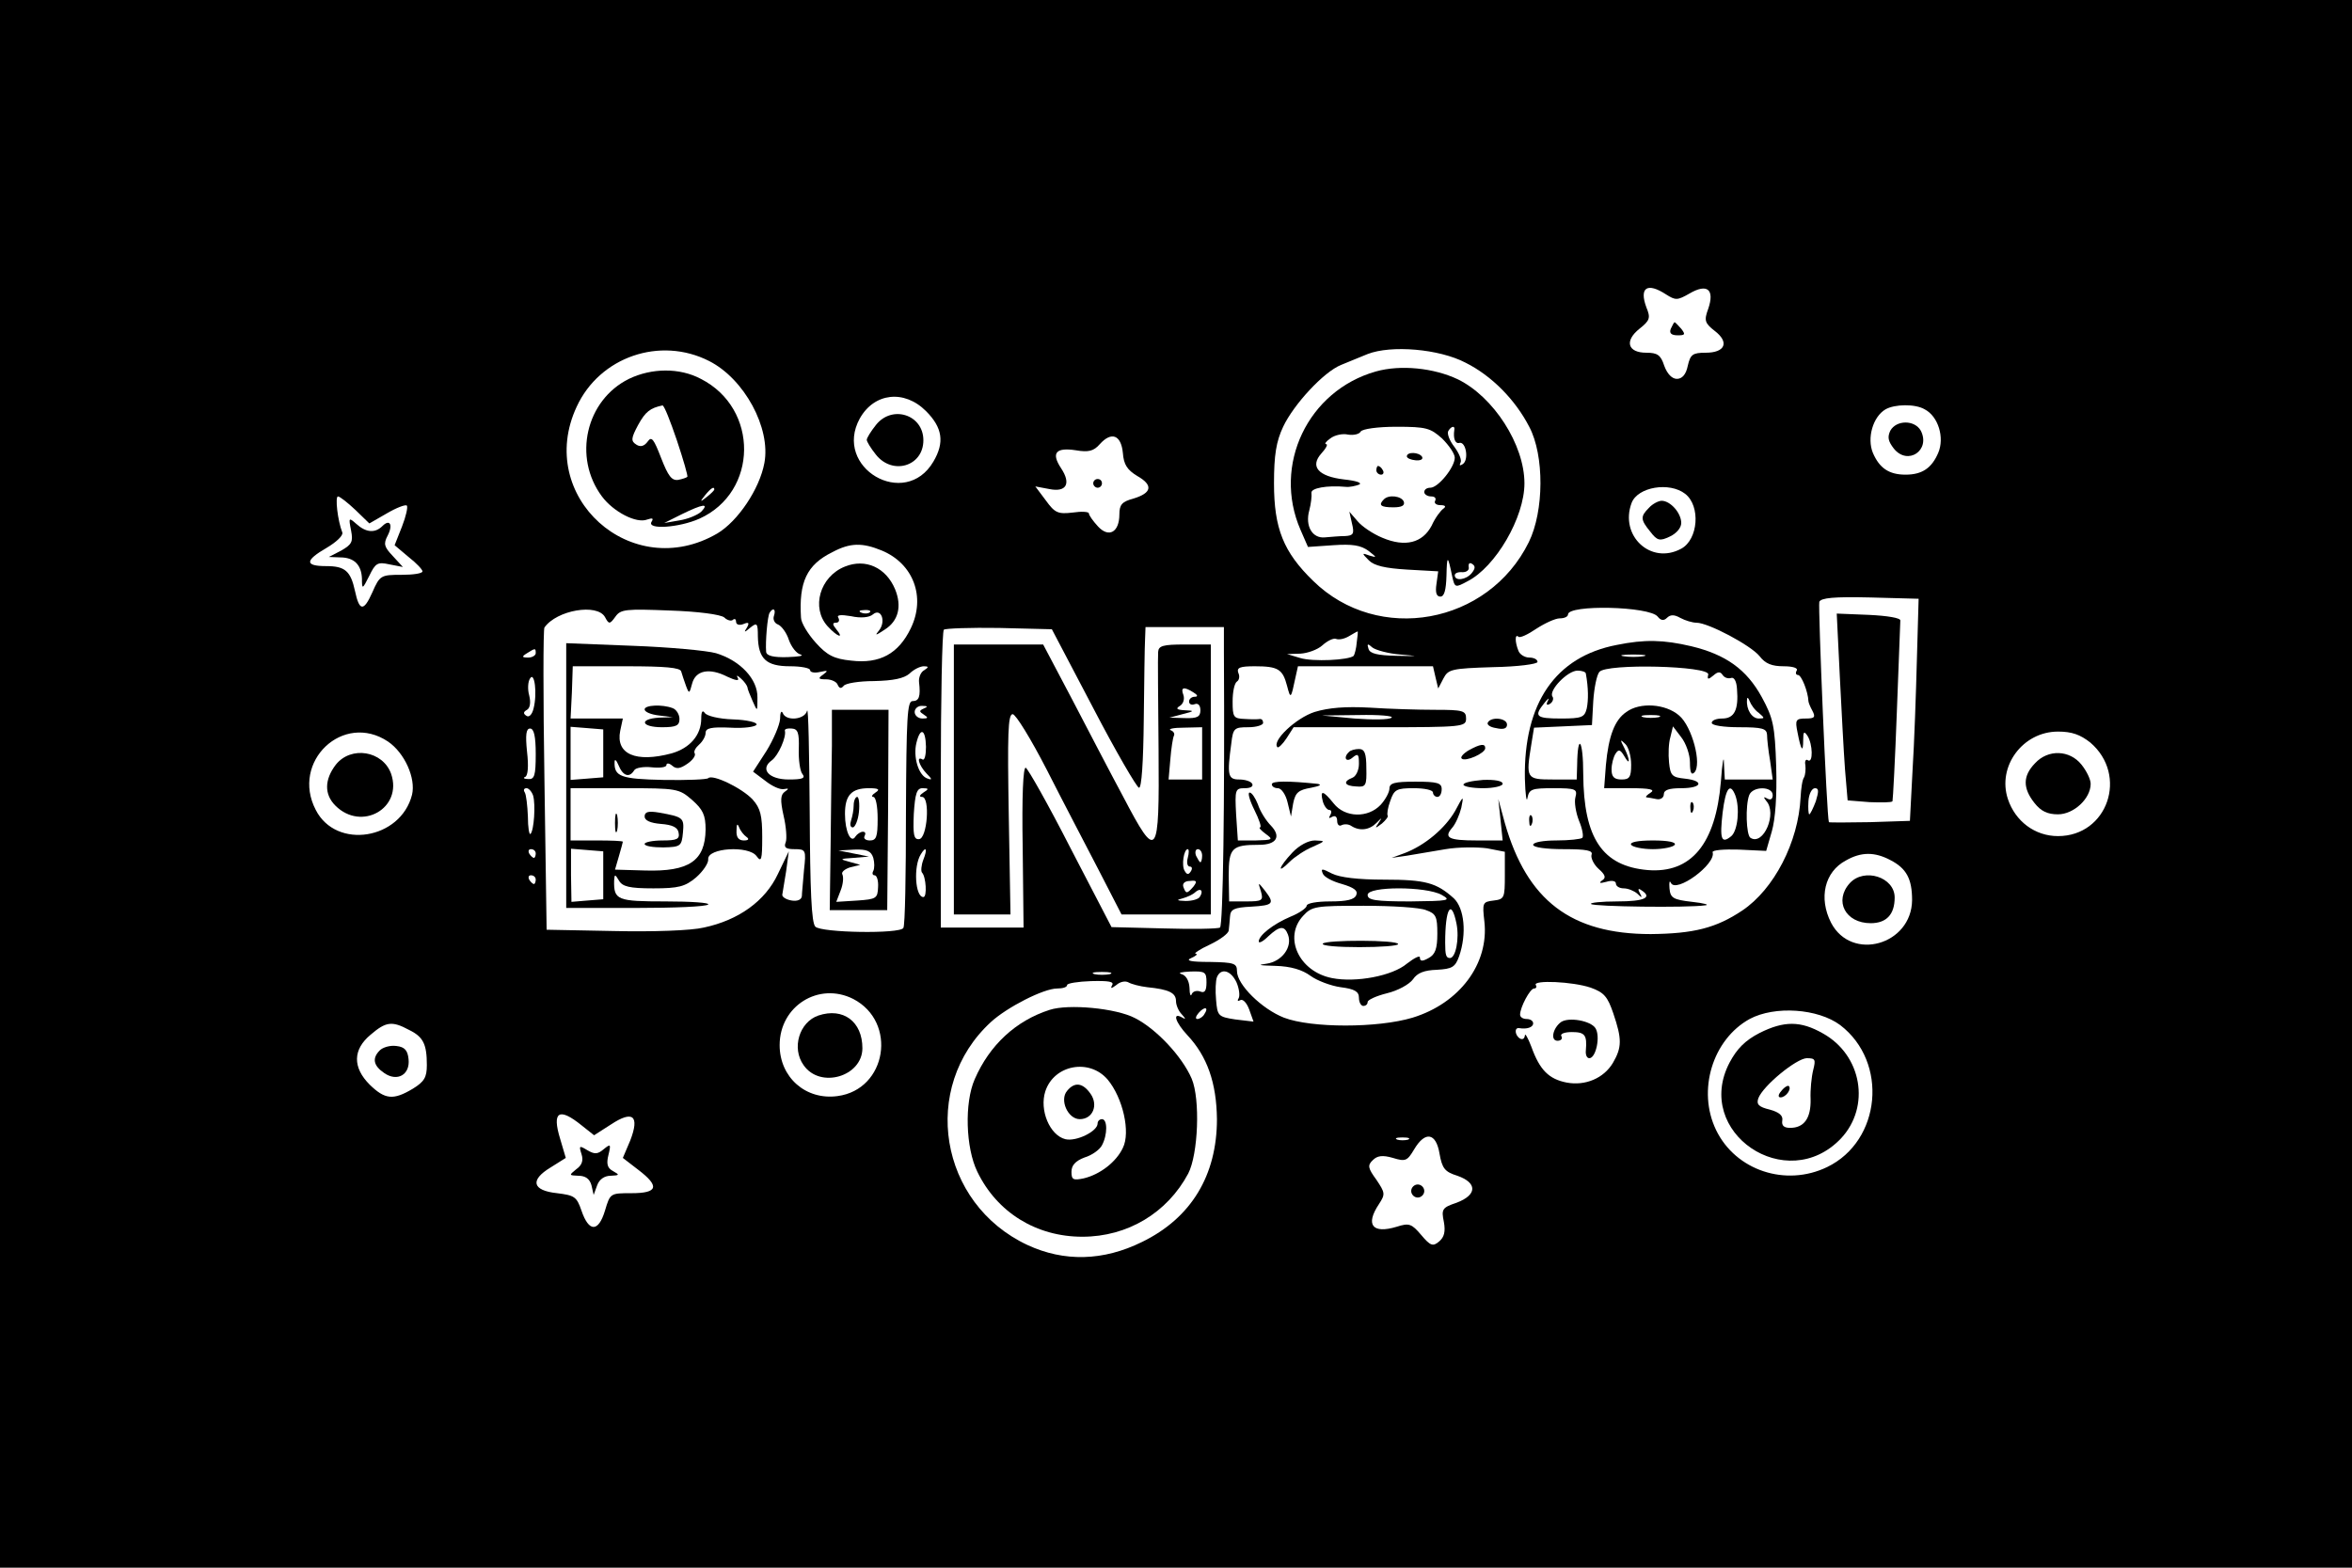
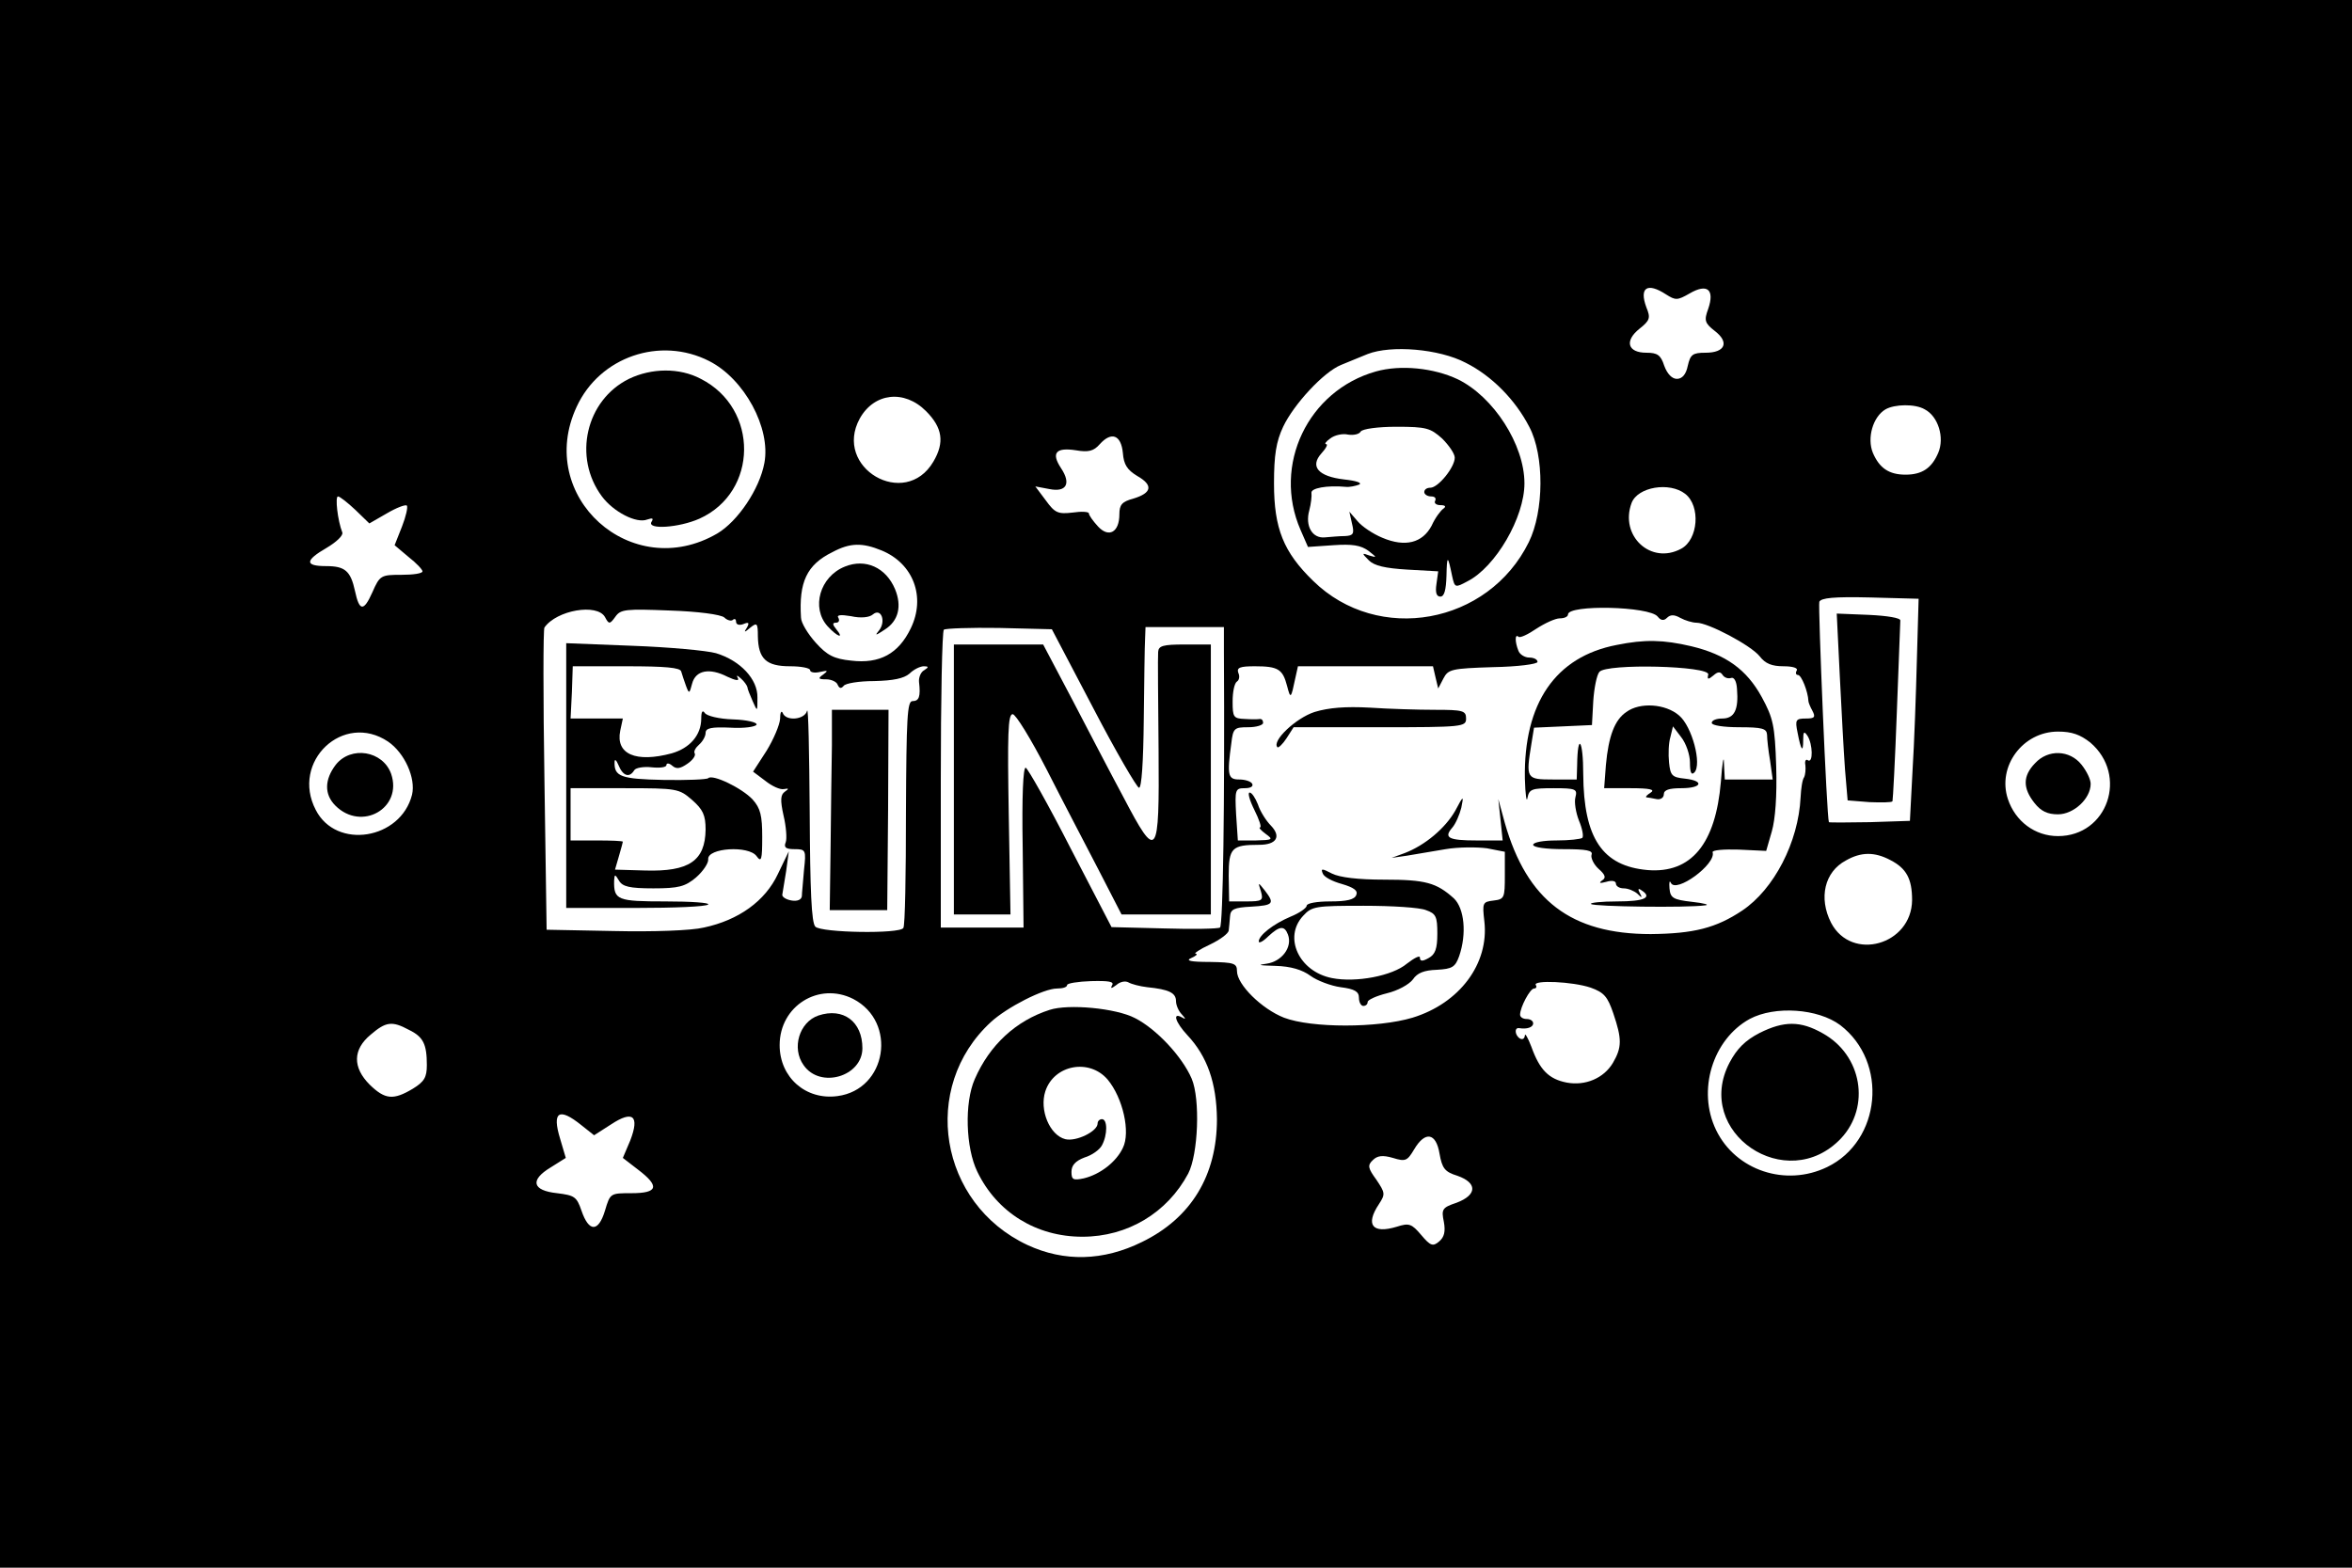
<svg xmlns="http://www.w3.org/2000/svg" version="1.0" width="540pt" height="360pt" viewBox="0 0 540 360" preserveAspectRatio="xMidYMid meet">
  <g transform="translate(0,360) scale(0.1,-0.1)" fill="#000000" stroke="none">
-     <path d="M0 1800 l0 -1800 2700 0 2700 0 0 1800 0 1800 -2700 0 -2700 0 0 -1800z m3825 1124 c22 -14 26 -14 54 2 41 24 58 9 43 -35 -10 -27 -8 -33 15 -51 34 -26 24 -50 -21 -50 -30 0 -35 -4 -41 -30 -4 -20 -13 -30 -25 -30 -11 0 -22 11 -29 30 -8 25 -16 30 -41 30 -43 0 -51 27 -16 55 24 19 26 25 16 49 -17 46 2 58 45 30z m-2197 -153 c81 -41 142 -154 127 -234 -11 -60 -61 -134 -108 -162 -197 -115 -419 85 -323 291 53 115 192 162 304 105z m1737 -4 c60 -30 114 -85 146 -147 35 -66 34 -194 -1 -265 -93 -189 -346 -235 -495 -89 -68 66 -90 120 -90 224 0 65 5 96 21 130 24 51 93 126 133 142 14 6 42 17 61 25 54 21 164 12 225 -20z m-1239 -111 c38 -38 43 -72 17 -116 -65 -111 -231 -14 -169 99 33 59 102 67 152 17z m2293 4 c31 -16 46 -65 31 -100 -15 -35 -37 -50 -75 -50 -38 0 -60 15 -75 50 -14 34 0 83 29 100 21 12 68 13 90 0z m-1841 -100 c2 -27 10 -39 33 -53 37 -21 34 -39 -9 -52 -26 -7 -32 -14 -32 -36 0 -41 -24 -55 -49 -28 -12 13 -21 26 -21 30 0 4 -17 5 -37 2 -34 -4 -41 -1 -62 28 l-24 32 32 -6 c39 -8 51 12 27 48 -23 35 -12 48 34 41 29 -5 41 -2 55 14 27 30 49 21 53 -20z m1291 -94 c36 -28 30 -105 -9 -126 -70 -38 -142 30 -114 105 14 37 87 49 123 21z m-3053 -37 l32 -31 40 23 c22 13 43 21 46 18 3 -3 -2 -25 -11 -48 l-17 -43 32 -27 c18 -14 32 -29 32 -33 0 -5 -22 -8 -48 -8 -47 0 -50 -1 -67 -40 -20 -45 -30 -44 -40 3 -10 46 -23 57 -66 57 -50 0 -49 13 1 42 22 13 38 28 36 35 -11 28 -17 83 -10 83 4 0 22 -14 40 -31z m1208 -93 c73 -30 102 -107 67 -179 -28 -58 -71 -82 -137 -74 -39 4 -55 12 -81 41 -18 20 -34 46 -34 58 -5 81 13 121 72 150 41 22 69 22 113 4z m2377 -251 c-2 -77 -6 -192 -10 -255 l-6 -115 -92 -3 c-51 -1 -94 -1 -94 0 -5 12 -25 496 -22 506 4 9 33 12 117 10 l111 -3 -4 -140z m-595 99 c7 -9 14 -10 21 -3 8 8 17 8 31 0 11 -6 28 -11 37 -11 27 0 125 -52 145 -77 13 -17 28 -23 55 -23 21 0 34 -4 30 -10 -3 -5 -2 -10 3 -10 8 0 23 -38 24 -60 0 -3 4 -13 9 -22 8 -15 5 -18 -15 -18 -23 0 -25 -3 -19 -32 8 -42 13 -48 13 -17 0 19 2 21 10 9 12 -19 13 -63 1 -56 -5 4 -8 -2 -6 -11 1 -10 0 -22 -3 -28 -4 -5 -7 -26 -8 -46 -5 -103 -61 -211 -134 -260 -60 -40 -111 -53 -210 -54 -183 0 -284 77 -335 255 l-15 55 5 -47 5 -48 -59 0 c-65 0 -77 6 -57 29 8 9 17 30 21 46 6 29 5 29 -14 -7 -23 -40 -69 -79 -116 -97 l-30 -11 35 5 c19 3 59 10 89 15 29 5 72 5 95 2 l41 -8 0 -54 c0 -52 -1 -55 -26 -58 -25 -3 -26 -5 -21 -48 11 -97 -57 -188 -165 -221 -80 -24 -232 -24 -295 0 -51 20 -108 76 -108 107 0 18 -7 20 -62 21 -45 0 -57 3 -43 9 11 5 16 9 10 10 -5 0 9 10 33 21 23 11 42 25 43 32 1 7 2 21 3 32 1 17 9 21 49 23 51 3 54 7 31 37 -16 20 -16 20 -9 -2 6 -21 3 -23 -34 -23 l-39 0 -1 59 c0 64 7 71 70 71 40 0 51 19 27 44 -11 11 -25 33 -30 49 -6 15 -14 27 -19 27 -5 0 0 -18 11 -40 11 -22 17 -40 13 -40 -4 0 2 -7 13 -15 18 -13 16 -14 -23 -15 l-41 0 -4 60 c-3 57 -2 60 20 60 13 0 20 4 17 10 -3 6 -17 10 -30 10 -26 0 -28 10 -18 83 4 35 7 37 39 37 19 0 34 5 34 10 0 6 -3 9 -7 9 -5 -1 -20 -1 -35 0 -26 1 -28 4 -28 40 0 22 4 42 10 46 5 3 7 12 3 20 -4 12 4 15 38 15 54 0 64 -7 74 -45 8 -31 9 -30 19 18 l6 27 155 0 155 0 6 -26 6 -25 12 23 c11 21 18 23 114 26 57 1 102 7 102 12 0 6 -9 10 -19 10 -10 0 -22 7 -25 16 -8 20 -8 39 0 32 3 -4 22 5 41 18 20 13 44 24 54 24 11 0 19 4 19 9 0 23 187 19 206 -5z m-2417 -1 c9 -17 11 -17 24 1 12 17 24 18 125 14 63 -2 117 -9 125 -16 7 -7 17 -9 20 -5 4 3 7 1 7 -5 0 -6 7 -9 17 -5 12 5 14 3 8 -8 -8 -12 -6 -12 8 0 15 12 17 10 17 -20 1 -52 19 -69 74 -69 25 0 46 -4 46 -9 0 -5 10 -7 23 -4 18 4 19 3 7 -6 -13 -9 -11 -11 7 -11 12 0 24 -6 26 -12 4 -9 8 -10 14 -3 4 6 36 11 70 11 44 1 68 6 81 17 10 10 25 17 33 17 11 0 12 -2 1 -9 -8 -4 -13 -17 -12 -27 4 -34 0 -44 -15 -44 -12 0 -14 -37 -15 -256 0 -141 -2 -260 -6 -265 -8 -14 -188 -11 -202 3 -9 9 -12 82 -13 263 -1 137 -3 242 -6 233 -5 -21 -49 -25 -56 -5 -3 6 -6 1 -6 -14 -1 -14 -15 -47 -31 -73 l-31 -48 28 -21 c15 -12 34 -21 43 -19 11 2 12 1 2 -6 -10 -7 -11 -19 -3 -55 6 -25 8 -53 5 -61 -5 -12 0 -16 20 -16 26 0 27 -2 22 -47 -2 -27 -5 -54 -5 -61 -1 -8 -10 -12 -23 -10 -13 2 -22 8 -22 13 1 6 5 30 9 55 l6 45 -25 -52 c-29 -62 -90 -106 -170 -123 -29 -7 -117 -10 -206 -8 l-155 3 -5 343 c-3 189 -3 347 0 351 28 40 121 56 139 24z m388 3 c-3 -8 1 -17 9 -20 8 -3 20 -19 25 -35 6 -17 18 -32 27 -34 9 -3 -4 -5 -30 -6 -32 -1 -48 3 -49 12 -2 23 3 82 8 90 8 13 15 8 10 -7z m733 -212 c52 -100 100 -182 105 -183 6 -1 10 58 11 157 1 86 2 169 3 185 l1 27 90 0 90 0 0 -57 c2 -347 -2 -628 -9 -633 -5 -3 -63 -4 -129 -2 l-120 3 -94 181 c-51 100 -98 183 -103 185 -6 2 -9 -66 -7 -182 l2 -185 -95 0 -95 0 0 338 c0 186 3 342 7 346 4 3 61 5 127 4 l121 -3 95 -181z m605 151 c-1 -14 -5 -28 -7 -31 -11 -10 -94 -14 -123 -5 l-30 9 31 1 c16 1 39 9 50 19 11 10 25 17 31 15 7 -3 20 0 30 6 10 6 19 11 20 11 1 0 0 -11 -2 -25z m100 -28 c45 -4 44 -4 -9 -3 -43 1 -61 5 -64 16 -4 12 -2 13 9 3 8 -6 37 -14 64 -16z m-1985 3 c0 -5 -8 -10 -17 -10 -15 0 -16 2 -3 10 19 12 20 12 20 0z m-5 -127 c-3 -13 -10 -21 -16 -17 -8 5 -8 9 1 14 7 4 9 17 5 33 -4 14 -3 32 2 39 10 17 17 -34 8 -69z m896 0 c-11 -5 -11 -7 0 -14 11 -7 10 -9 -3 -9 -10 0 -18 7 -18 15 0 8 8 15 18 14 12 0 13 -2 3 -6z m-891 -105 c0 -49 -3 -58 -17 -57 -10 0 -13 3 -7 5 6 3 8 24 4 58 -4 39 -2 53 7 53 9 0 13 -18 13 -59z m604 13 c-1 -26 3 -52 8 -58 8 -10 1 -13 -31 -13 -46 0 -67 24 -39 44 15 11 34 54 30 68 -1 4 6 6 16 5 14 -1 17 -10 16 -46z m-943 16 c38 -26 64 -84 55 -122 -26 -103 -174 -127 -221 -35 -58 111 63 226 166 157z m1235 -12 c0 -18 -3 -32 -8 -29 -15 9 -8 -14 9 -32 13 -13 14 -16 3 -12 -21 6 -34 50 -26 82 9 37 21 32 22 -9z m2673 10 c88 -75 40 -215 -74 -215 -53 0 -98 34 -115 85 -25 75 34 155 115 155 32 0 51 -7 74 -25z m-3575 -122 c6 -21 2 -80 -6 -88 -3 -3 -6 15 -6 40 -1 25 -4 50 -7 55 -4 6 -2 10 4 10 5 0 12 -8 15 -17z m896 7 c-9 -6 -10 -10 -3 -10 19 0 12 -96 -7 -97 -12 -1 -14 10 -12 58 3 47 7 59 20 59 15 0 15 -2 2 -10z m2049 -20 c-6 -16 -13 -30 -15 -30 -2 0 -3 14 -2 30 1 17 8 30 15 30 9 0 9 -7 2 -30z m-2939 -120 c0 -5 -2 -10 -4 -10 -3 0 -8 5 -11 10 -3 6 -1 10 4 10 6 0 11 -4 11 -10z m890 -14 c-5 -13 -6 -27 -3 -30 9 -9 12 -56 3 -56 -19 0 -23 71 -6 98 12 20 16 13 6 -12z m2220 -1 c37 -19 50 -43 50 -92 -1 -103 -139 -142 -186 -52 -29 57 -15 117 34 143 35 20 66 20 102 1z m-3110 -45 c0 -5 -2 -10 -4 -10 -3 0 -8 5 -11 10 -3 6 -1 10 4 10 6 0 11 -4 11 -10z m1318 -217 c-10 -2 -26 -2 -35 0 -10 3 -2 5 17 5 19 0 27 -2 18 -5z m222 -19 c0 -19 -4 -25 -14 -21 -8 3 -17 1 -20 -6 -2 -7 -5 0 -5 15 -1 16 -8 28 -18 31 -10 3 -1 5 20 6 34 1 37 -1 37 -25z m69 0 c6 -14 8 -30 5 -36 -4 -6 -2 -8 3 -5 6 4 15 -5 21 -21 l10 -28 -42 5 c-39 6 -41 8 -44 45 -2 21 -1 44 2 52 9 22 32 16 45 -12z m-286 -7 c-4 -8 -1 -7 10 1 9 8 21 10 28 6 7 -4 26 -9 43 -11 50 -5 66 -13 66 -32 0 -9 6 -23 13 -30 10 -11 10 -13 0 -7 -22 12 -14 -12 13 -41 46 -49 67 -110 68 -193 0 -129 -59 -227 -172 -282 -89 -44 -179 -46 -263 -7 -203 95 -247 362 -84 512 37 34 121 77 152 77 13 0 23 3 23 8 0 4 25 8 55 9 41 1 54 -1 48 -10z m1099 -5 c31 -11 39 -21 52 -59 20 -59 20 -78 -1 -114 -21 -35 -63 -53 -106 -45 -41 8 -62 29 -81 82 -8 21 -15 33 -15 26 -1 -7 -5 -10 -11 -7 -12 7 -14 26 -2 24 18 -3 32 2 32 11 0 6 -7 10 -15 10 -8 0 -15 4 -15 10 0 17 23 60 32 60 5 0 7 4 4 8 -7 12 85 8 126 -6z m-1693 -26 c102 -53 77 -208 -36 -223 -73 -10 -133 43 -133 117 0 90 90 146 169 106z m806 -35 c-3 -6 -11 -11 -16 -11 -5 0 -4 6 3 14 14 16 24 13 13 -3z m1460 -25 c111 -85 94 -266 -30 -326 -95 -46 -210 -8 -255 85 -44 91 -8 208 77 255 58 31 157 24 208 -14z m-3286 -11 c33 -16 41 -33 41 -81 0 -28 -6 -38 -32 -54 -45 -27 -64 -25 -99 9 -40 40 -39 81 2 115 35 30 49 32 88 11z m396 -219 l29 -23 39 25 c50 33 66 20 44 -37 l-17 -40 35 -27 c50 -38 46 -54 -15 -54 -49 0 -49 0 -61 -40 -15 -50 -37 -50 -54 0 -11 32 -16 35 -56 40 -57 6 -63 30 -15 59 l35 22 -13 44 c-19 62 -3 73 49 31z m1898 -33 c-7 -2 -19 -2 -25 0 -7 3 -2 5 12 5 14 0 19 -2 13 -5z m72 -32 c6 -34 12 -42 41 -51 46 -16 46 -44 -2 -62 -33 -11 -35 -15 -29 -44 4 -22 1 -35 -11 -45 -14 -12 -20 -10 -41 15 -22 26 -28 28 -56 19 -56 -17 -73 4 -41 52 15 23 14 26 -6 56 -19 26 -21 33 -8 45 10 10 22 12 46 5 29 -9 33 -7 49 20 25 42 50 38 58 -10z" />
-     <path d="M3836 2845 c-4 -10 1 -15 16 -15 17 0 18 2 8 15 -7 8 -14 15 -15 15 -2 0 -5 -7 -9 -15z" />
-     <path d="M1444 2730 c-99 -49 -129 -180 -62 -270 26 -35 79 -63 104 -53 12 4 15 3 10 -5 -12 -19 63 -14 110 7 135 61 137 253 3 321 -49 26 -113 25 -165 0z m110 -141 c15 -45 26 -83 24 -84 -2 -2 -11 -5 -21 -7 -15 -2 -23 9 -39 50 -17 44 -22 51 -31 38 -8 -11 -17 -13 -26 -7 -13 8 -12 15 4 45 17 31 28 39 56 45 4 0 18 -36 33 -80z m86 -113 c0 -2 -8 -10 -17 -17 -16 -13 -17 -12 -4 4 13 16 21 21 21 13z m-30 -51 c-9 -8 -31 -17 -50 -20 l-35 -6 40 20 c49 24 64 26 45 6z" />
-     <path d="M3159 2747 c-156 -44 -238 -215 -173 -364 l17 -39 58 4 c44 3 63 0 81 -13 19 -15 20 -16 3 -11 -19 7 -19 6 -2 -11 12 -12 37 -18 88 -21 l71 -4 -4 -29 c-3 -20 0 -29 9 -29 9 0 13 15 14 48 1 48 3 48 13 -1 6 -27 7 -27 35 -12 65 33 131 147 131 225 0 89 -71 199 -153 239 -55 26 -131 34 -188 18z m152 -154 c16 -16 29 -35 29 -44 0 -22 -38 -69 -56 -69 -8 0 -14 -4 -14 -10 0 -5 7 -10 16 -10 8 0 12 -4 9 -10 -3 -5 2 -10 12 -10 11 0 14 -3 7 -8 -6 -4 -19 -21 -27 -39 -21 -40 -61 -50 -113 -28 -22 9 -47 26 -57 38 l-19 22 6 -27 c6 -24 3 -28 -16 -29 -13 0 -33 -2 -46 -3 -29 -3 -46 26 -36 62 4 15 6 33 5 40 -2 11 35 18 79 14 8 -1 22 2 30 5 9 4 -6 9 -34 12 -60 7 -79 30 -52 60 11 12 15 21 11 21 -5 0 -1 6 9 13 10 8 29 12 41 9 13 -2 26 1 29 7 4 6 39 11 82 11 69 0 78 -3 105 -27z m28 20 c-3 -20 2 -33 12 -30 15 3 22 -40 7 -49 -6 -4 -8 -3 -5 3 4 6 -3 22 -14 37 -11 14 -17 30 -14 36 7 12 16 13 14 3z m40 -329 c-13 -16 -39 -19 -39 -5 0 5 8 8 18 7 9 0 16 5 14 12 -1 8 2 11 8 7 8 -5 7 -11 -1 -21z" />
-     <path d="M3230 2552 c0 -4 9 -8 20 -9 11 -1 18 2 15 8 -7 11 -35 12 -35 1z" />
-     <path d="M3160 2520 c0 -5 5 -10 11 -10 5 0 7 5 4 10 -3 6 -8 10 -11 10 -2 0 -4 -4 -4 -10z" />
-     <path d="M3177 2453 c-13 -13 -7 -18 22 -18 19 0 27 4 24 13 -5 13 -35 17 -46 5z" />
-     <path d="M2011 2624 c-12 -15 -21 -30 -21 -34 0 -4 9 -19 21 -34 38 -48 109 -27 109 33 0 59 -72 82 -109 35z" />
-     <path d="M4340 2611 c-7 -15 -5 -24 8 -41 32 -40 85 -4 62 41 -14 25 -56 25 -70 0z" />
-     <path d="M2510 2490 c0 -5 5 -10 10 -10 6 0 10 5 10 10 0 6 -4 10 -10 10 -5 0 -10 -4 -10 -10z" />
-     <path d="M3786 2434 c-20 -20 -20 -27 3 -55 16 -21 22 -22 45 -11 15 7 26 20 26 31 0 23 -25 51 -45 51 -7 0 -21 -7 -29 -16z" />
-     <path d="M806 2382 c5 -26 2 -32 -22 -46 l-29 -15 26 -1 c32 0 49 -17 50 -49 0 -25 1 -25 17 7 14 29 19 32 46 26 l31 -6 -23 25 c-20 21 -22 28 -12 47 13 25 5 39 -12 22 -17 -17 -38 -15 -60 5 -17 15 -18 15 -12 -15z" />
-     <path d="M1940 2299 c-58 -23 -78 -95 -40 -137 23 -25 39 -30 20 -7 -9 11 -9 15 -1 15 7 0 9 5 6 11 -5 7 5 8 29 4 22 -5 42 -3 50 4 19 16 31 -16 14 -37 -10 -12 -8 -12 13 2 32 20 40 54 24 93 -21 50 -68 71 -115 52z m57 -105 c-3 -3 -12 -4 -19 -1 -8 3 -5 6 6 6 11 1 17 -2 13 -5z" />
+     <path d="M0 1800 l0 -1800 2700 0 2700 0 0 1800 0 1800 -2700 0 -2700 0 0 -1800z m3825 1124 c22 -14 26 -14 54 2 41 24 58 9 43 -35 -10 -27 -8 -33 15 -51 34 -26 24 -50 -21 -50 -30 0 -35 -4 -41 -30 -4 -20 -13 -30 -25 -30 -11 0 -22 11 -29 30 -8 25 -16 30 -41 30 -43 0 -51 27 -16 55 24 19 26 25 16 49 -17 46 2 58 45 30z m-2197 -153 c81 -41 142 -154 127 -234 -11 -60 -61 -134 -108 -162 -197 -115 -419 85 -323 291 53 115 192 162 304 105z m1737 -4 c60 -30 114 -85 146 -147 35 -66 34 -194 -1 -265 -93 -189 -346 -235 -495 -89 -68 66 -90 120 -90 224 0 65 5 96 21 130 24 51 93 126 133 142 14 6 42 17 61 25 54 21 164 12 225 -20z m-1239 -111 c38 -38 43 -72 17 -116 -65 -111 -231 -14 -169 99 33 59 102 67 152 17z m2293 4 c31 -16 46 -65 31 -100 -15 -35 -37 -50 -75 -50 -38 0 -60 15 -75 50 -14 34 0 83 29 100 21 12 68 13 90 0z m-1841 -100 c2 -27 10 -39 33 -53 37 -21 34 -39 -9 -52 -26 -7 -32 -14 -32 -36 0 -41 -24 -55 -49 -28 -12 13 -21 26 -21 30 0 4 -17 5 -37 2 -34 -4 -41 -1 -62 28 l-24 32 32 -6 c39 -8 51 12 27 48 -23 35 -12 48 34 41 29 -5 41 -2 55 14 27 30 49 21 53 -20z m1291 -94 c36 -28 30 -105 -9 -126 -70 -38 -142 30 -114 105 14 37 87 49 123 21z m-3053 -37 l32 -31 40 23 c22 13 43 21 46 18 3 -3 -2 -25 -11 -48 l-17 -43 32 -27 c18 -14 32 -29 32 -33 0 -5 -22 -8 -48 -8 -47 0 -50 -1 -67 -40 -20 -45 -30 -44 -40 3 -10 46 -23 57 -66 57 -50 0 -49 13 1 42 22 13 38 28 36 35 -11 28 -17 83 -10 83 4 0 22 -14 40 -31z m1208 -93 c73 -30 102 -107 67 -179 -28 -58 -71 -82 -137 -74 -39 4 -55 12 -81 41 -18 20 -34 46 -34 58 -5 81 13 121 72 150 41 22 69 22 113 4z m2377 -251 c-2 -77 -6 -192 -10 -255 l-6 -115 -92 -3 c-51 -1 -94 -1 -94 0 -5 12 -25 496 -22 506 4 9 33 12 117 10 l111 -3 -4 -140z m-595 99 c7 -9 14 -10 21 -3 8 8 17 8 31 0 11 -6 28 -11 37 -11 27 0 125 -52 145 -77 13 -17 28 -23 55 -23 21 0 34 -4 30 -10 -3 -5 -2 -10 3 -10 8 0 23 -38 24 -60 0 -3 4 -13 9 -22 8 -15 5 -18 -15 -18 -23 0 -25 -3 -19 -32 8 -42 13 -48 13 -17 0 19 2 21 10 9 12 -19 13 -63 1 -56 -5 4 -8 -2 -6 -11 1 -10 0 -22 -3 -28 -4 -5 -7 -26 -8 -46 -5 -103 -61 -211 -134 -260 -60 -40 -111 -53 -210 -54 -183 0 -284 77 -335 255 l-15 55 5 -47 5 -48 -59 0 c-65 0 -77 6 -57 29 8 9 17 30 21 46 6 29 5 29 -14 -7 -23 -40 -69 -79 -116 -97 l-30 -11 35 5 c19 3 59 10 89 15 29 5 72 5 95 2 l41 -8 0 -54 c0 -52 -1 -55 -26 -58 -25 -3 -26 -5 -21 -48 11 -97 -57 -188 -165 -221 -80 -24 -232 -24 -295 0 -51 20 -108 76 -108 107 0 18 -7 20 -62 21 -45 0 -57 3 -43 9 11 5 16 9 10 10 -5 0 9 10 33 21 23 11 42 25 43 32 1 7 2 21 3 32 1 17 9 21 49 23 51 3 54 7 31 37 -16 20 -16 20 -9 -2 6 -21 3 -23 -34 -23 l-39 0 -1 59 c0 64 7 71 70 71 40 0 51 19 27 44 -11 11 -25 33 -30 49 -6 15 -14 27 -19 27 -5 0 0 -18 11 -40 11 -22 17 -40 13 -40 -4 0 2 -7 13 -15 18 -13 16 -14 -23 -15 l-41 0 -4 60 c-3 57 -2 60 20 60 13 0 20 4 17 10 -3 6 -17 10 -30 10 -26 0 -28 10 -18 83 4 35 7 37 39 37 19 0 34 5 34 10 0 6 -3 9 -7 9 -5 -1 -20 -1 -35 0 -26 1 -28 4 -28 40 0 22 4 42 10 46 5 3 7 12 3 20 -4 12 4 15 38 15 54 0 64 -7 74 -45 8 -31 9 -30 19 18 l6 27 155 0 155 0 6 -26 6 -25 12 23 c11 21 18 23 114 26 57 1 102 7 102 12 0 6 -9 10 -19 10 -10 0 -22 7 -25 16 -8 20 -8 39 0 32 3 -4 22 5 41 18 20 13 44 24 54 24 11 0 19 4 19 9 0 23 187 19 206 -5z m-2417 -1 c9 -17 11 -17 24 1 12 17 24 18 125 14 63 -2 117 -9 125 -16 7 -7 17 -9 20 -5 4 3 7 1 7 -5 0 -6 7 -9 17 -5 12 5 14 3 8 -8 -8 -12 -6 -12 8 0 15 12 17 10 17 -20 1 -52 19 -69 74 -69 25 0 46 -4 46 -9 0 -5 10 -7 23 -4 18 4 19 3 7 -6 -13 -9 -11 -11 7 -11 12 0 24 -6 26 -12 4 -9 8 -10 14 -3 4 6 36 11 70 11 44 1 68 6 81 17 10 10 25 17 33 17 11 0 12 -2 1 -9 -8 -4 -13 -17 -12 -27 4 -34 0 -44 -15 -44 -12 0 -14 -37 -15 -256 0 -141 -2 -260 -6 -265 -8 -14 -188 -11 -202 3 -9 9 -12 82 -13 263 -1 137 -3 242 -6 233 -5 -21 -49 -25 -56 -5 -3 6 -6 1 -6 -14 -1 -14 -15 -47 -31 -73 l-31 -48 28 -21 c15 -12 34 -21 43 -19 11 2 12 1 2 -6 -10 -7 -11 -19 -3 -55 6 -25 8 -53 5 -61 -5 -12 0 -16 20 -16 26 0 27 -2 22 -47 -2 -27 -5 -54 -5 -61 -1 -8 -10 -12 -23 -10 -13 2 -22 8 -22 13 1 6 5 30 9 55 l6 45 -25 -52 c-29 -62 -90 -106 -170 -123 -29 -7 -117 -10 -206 -8 l-155 3 -5 343 c-3 189 -3 347 0 351 28 40 121 56 139 24z m1121 -209 c52 -100 100 -182 105 -183 6 -1 10 58 11 157 1 86 2 169 3 185 l1 27 90 0 90 0 0 -57 c2 -347 -2 -628 -9 -633 -5 -3 -63 -4 -129 -2 l-120 3 -94 181 c-51 100 -98 183 -103 185 -6 2 -9 -66 -7 -182 l2 -185 -95 0 -95 0 0 338 c0 186 3 342 7 346 4 3 61 5 127 4 l121 -3 95 -181z m-1619 -77 c38 -26 64 -84 55 -122 -26 -103 -174 -127 -221 -35 -58 111 63 226 166 157z m3908 -2 c88 -75 40 -215 -74 -215 -53 0 -98 34 -115 85 -25 75 34 155 115 155 32 0 51 -7 74 -25z m-459 -270 c37 -19 50 -43 50 -92 -1 -103 -139 -142 -186 -52 -29 57 -15 117 34 143 35 20 66 20 102 1z m-1787 -288 c-4 -8 -1 -7 10 1 9 8 21 10 28 6 7 -4 26 -9 43 -11 50 -5 66 -13 66 -32 0 -9 6 -23 13 -30 10 -11 10 -13 0 -7 -22 12 -14 -12 13 -41 46 -49 67 -110 68 -193 0 -129 -59 -227 -172 -282 -89 -44 -179 -46 -263 -7 -203 95 -247 362 -84 512 37 34 121 77 152 77 13 0 23 3 23 8 0 4 25 8 55 9 41 1 54 -1 48 -10z m1099 -5 c31 -11 39 -21 52 -59 20 -59 20 -78 -1 -114 -21 -35 -63 -53 -106 -45 -41 8 -62 29 -81 82 -8 21 -15 33 -15 26 -1 -7 -5 -10 -11 -7 -12 7 -14 26 -2 24 18 -3 32 2 32 11 0 6 -7 10 -15 10 -8 0 -15 4 -15 10 0 17 23 60 32 60 5 0 7 4 4 8 -7 12 85 8 126 -6z m-1693 -26 c102 -53 77 -208 -36 -223 -73 -10 -133 43 -133 117 0 90 90 146 169 106z m2266 -60 c111 -85 94 -266 -30 -326 -95 -46 -210 -8 -255 85 -44 91 -8 208 77 255 58 31 157 24 208 -14z m-3286 -11 c33 -16 41 -33 41 -81 0 -28 -6 -38 -32 -54 -45 -27 -64 -25 -99 9 -40 40 -39 81 2 115 35 30 49 32 88 11z m396 -219 l29 -23 39 25 c50 33 66 20 44 -37 l-17 -40 35 -27 c50 -38 46 -54 -15 -54 -49 0 -49 0 -61 -40 -15 -50 -37 -50 -54 0 -11 32 -16 35 -56 40 -57 6 -63 30 -15 59 l35 22 -13 44 c-19 62 -3 73 49 31z m1970 -65 c6 -34 12 -42 41 -51 46 -16 46 -44 -2 -62 -33 -11 -35 -15 -29 -44 4 -22 1 -35 -11 -45 -14 -12 -20 -10 -41 15 -22 26 -28 28 -56 19 -56 -17 -73 4 -41 52 15 23 14 26 -6 56 -19 26 -21 33 -8 45 10 10 22 12 46 5 29 -9 33 -7 49 20 25 42 50 38 58 -10z" />
+     <path d="M1444 2730 c-99 -49 -129 -180 -62 -270 26 -35 79 -63 104 -53 12 4 15 3 10 -5 -12 -19 63 -14 110 7 135 61 137 253 3 321 -49 26 -113 25 -165 0z" />
+     <path d="M3159 2747 c-156 -44 -238 -215 -173 -364 l17 -39 58 4 c44 3 63 0 81 -13 19 -15 20 -16 3 -11 -19 7 -19 6 -2 -11 12 -12 37 -18 88 -21 l71 -4 -4 -29 c-3 -20 0 -29 9 -29 9 0 13 15 14 48 1 48 3 48 13 -1 6 -27 7 -27 35 -12 65 33 131 147 131 225 0 89 -71 199 -153 239 -55 26 -131 34 -188 18z m152 -154 c16 -16 29 -35 29 -44 0 -22 -38 -69 -56 -69 -8 0 -14 -4 -14 -10 0 -5 7 -10 16 -10 8 0 12 -4 9 -10 -3 -5 2 -10 12 -10 11 0 14 -3 7 -8 -6 -4 -19 -21 -27 -39 -21 -40 -61 -50 -113 -28 -22 9 -47 26 -57 38 l-19 22 6 -27 c6 -24 3 -28 -16 -29 -13 0 -33 -2 -46 -3 -29 -3 -46 26 -36 62 4 15 6 33 5 40 -2 11 35 18 79 14 8 -1 22 2 30 5 9 4 -6 9 -34 12 -60 7 -79 30 -52 60 11 12 15 21 11 21 -5 0 -1 6 9 13 10 8 29 12 41 9 13 -2 26 1 29 7 4 6 39 11 82 11 69 0 78 -3 105 -27z" />
+     <path d="M1940 2299 c-58 -23 -78 -95 -40 -137 23 -25 39 -30 20 -7 -9 11 -9 15 -1 15 7 0 9 5 6 11 -5 7 5 8 29 4 22 -5 42 -3 50 4 19 16 31 -16 14 -37 -10 -12 -8 -12 13 2 32 20 40 54 24 93 -21 50 -68 71 -115 52z" />
    <path d="M4224 2048 c4 -79 9 -175 12 -215 l6 -71 50 -4 c27 -1 51 -1 53 2 1 3 6 95 10 205 4 110 8 205 8 210 1 6 -30 11 -72 13 l-74 3 7 -143z" />
-     <path d="M3712 2119 c-141 -27 -214 -134 -211 -307 1 -37 4 -57 6 -44 4 20 10 22 60 22 51 0 55 -2 50 -21 -3 -11 1 -35 8 -53 8 -19 11 -36 8 -40 -4 -3 -30 -6 -60 -6 -29 0 -53 -4 -53 -10 0 -6 30 -10 70 -10 53 0 68 -3 64 -13 -2 -7 5 -22 16 -32 16 -14 18 -21 8 -27 -8 -6 -5 -7 10 -3 13 4 22 2 22 -4 0 -6 8 -11 18 -11 10 0 24 -6 31 -12 11 -11 12 -10 6 1 -5 9 -4 12 3 7 27 -17 8 -26 -55 -26 -36 0 -64 -3 -60 -6 6 -6 220 -9 262 -3 11 1 -2 5 -30 8 -44 5 -50 9 -52 31 -1 14 0 19 3 13 11 -26 105 43 96 70 -1 5 26 7 60 6 l63 -3 13 45 c8 28 12 81 10 149 -3 94 -7 111 -33 159 -35 64 -83 98 -162 117 -64 15 -107 16 -171 3z m61 -26 c-13 -2 -33 -2 -45 0 -13 2 -3 4 22 4 25 0 35 -2 23 -4z m149 -42 c-3 -12 0 -12 12 -2 10 9 16 9 21 1 4 -6 12 -9 19 -7 7 3 13 -7 14 -25 4 -48 -6 -68 -34 -68 -13 0 -24 -4 -24 -10 0 -6 28 -10 63 -10 53 0 63 -3 64 -17 0 -10 3 -37 7 -60 l6 -43 -55 0 -55 0 -2 38 c0 20 -4 1 -7 -43 -12 -143 -68 -211 -168 -203 -104 9 -147 73 -148 220 0 80 -13 97 -14 21 l-1 -33 -55 0 c-61 0 -62 2 -49 82 l6 37 67 3 66 3 3 55 c2 30 8 60 14 67 16 20 254 14 250 -6z m-281 2 c6 -33 6 -61 2 -80 -5 -20 -11 -23 -59 -23 -58 0 -63 5 -38 36 8 10 12 13 8 5 -5 -9 -3 -12 5 -7 6 4 9 12 5 17 -8 14 35 59 58 59 10 0 19 -3 19 -7z m397 -90 c14 -12 14 -13 0 -13 -16 0 -29 21 -27 43 0 7 3 5 6 -3 3 -8 12 -21 21 -27z m-54 -189 c11 -29 6 -81 -9 -94 -23 -19 -27 -7 -20 54 7 56 17 70 29 40z m86 0 c0 -9 -5 -12 -12 -8 -9 5 -10 4 -3 -5 26 -28 -6 -104 -36 -85 -10 6 -12 74 -3 98 8 21 54 21 54 0z" />
-     <path d="M3734 1965 c-27 -18 -41 -56 -47 -122 l-4 -53 61 0 c43 0 57 -3 46 -10 -8 -5 -13 -10 -10 -11 3 0 13 -2 23 -4 9 -2 17 3 17 11 0 10 12 14 40 14 48 0 54 17 8 22 -29 3 -33 7 -36 37 -2 19 -1 45 3 58 l6 25 19 -25 c11 -14 20 -40 20 -58 0 -22 3 -30 10 -23 18 18 -5 106 -35 131 -31 27 -90 31 -121 8z m74 -12 c-10 -2 -26 -2 -35 0 -10 3 -2 5 17 5 19 0 27 -2 18 -5z m-63 -109 c0 -29 -4 -34 -22 -34 -17 0 -23 6 -23 23 0 12 4 28 9 36 7 11 11 10 20 -5 14 -25 14 -9 0 19 -10 19 -9 20 2 9 8 -7 14 -29 14 -48z" />
-     <path d="M3881 1744 c0 -11 3 -14 6 -6 3 7 2 16 -1 19 -3 4 -6 -2 -5 -13z" />
-     <path d="M3745 1660 c3 -5 26 -10 50 -10 24 0 47 5 50 10 4 6 -15 10 -50 10 -35 0 -54 -4 -50 -10z" />
-     <path d="M3018 1965 c-43 -14 -99 -67 -85 -81 2 -2 12 7 21 21 l16 25 198 0 c191 0 198 1 198 20 0 18 -7 20 -71 20 -38 0 -106 2 -150 5 -56 3 -94 0 -127 -10z m177 -13 c-6 -5 -44 -5 -85 -2 l-75 7 85 1 c46 1 80 -2 75 -6z" />
-     <path d="M3416 1941 c-3 -5 5 -11 19 -13 17 -4 25 -1 25 8 0 15 -36 19 -44 5z" />
-     <path d="M3372 1877 c-12 -7 -20 -16 -16 -19 8 -8 54 12 54 24 0 11 -11 10 -38 -5z" />
-     <path d="M3097 1873 c-14 -13 -6 -25 8 -13 13 11 15 8 15 -14 0 -15 -7 -29 -15 -32 -23 -9 -18 -19 9 -20 22 -2 24 2 23 42 0 34 -4 44 -17 44 -9 0 -20 -3 -23 -7z" />
-     <path d="M2920 1799 c0 -5 6 -9 14 -9 8 0 18 -15 22 -32 l8 -33 5 30 c5 25 12 31 41 36 20 4 26 7 15 9 -67 7 -105 7 -105 -1z" />
-     <path d="M3190 1789 c0 -8 -9 -25 -20 -37 -29 -31 -82 -30 -108 3 -24 30 -32 32 -25 5 3 -11 10 -20 15 -20 5 0 6 -5 2 -12 -4 -7 -3 -8 4 -4 7 4 12 1 12 -9 0 -9 5 -13 10 -10 6 3 16 3 23 -2 19 -12 41 -9 57 7 14 14 14 14 5 0 -9 -13 -8 -13 8 -1 9 8 15 16 13 18 -2 3 0 18 6 34 9 26 14 29 54 29 24 0 44 -4 44 -10 0 -5 5 -10 10 -10 6 0 10 8 10 18 0 14 -10 17 -60 17 -48 0 -60 -3 -60 -16z" />
-     <path d="M3360 1798 c0 -4 20 -8 45 -8 25 0 45 5 45 10 0 7 -19 10 -45 9 -25 -2 -45 -6 -45 -11z" />
-     <path d="M3511 1714 c0 -11 3 -14 6 -6 3 7 2 16 -1 19 -3 4 -6 -2 -5 -13z" />
-     <path d="M2967 1642 c-31 -33 -37 -52 -6 -21 11 11 35 27 52 34 31 14 31 14 6 15 -15 0 -36 -11 -52 -28z" />
-     <path d="M3037 1594 c3 -8 22 -18 44 -24 27 -8 37 -15 33 -25 -4 -11 -22 -15 -60 -15 -30 0 -54 -4 -54 -10 0 -5 -17 -17 -37 -25 -40 -17 -73 -43 -73 -57 0 -5 10 0 22 12 26 24 37 25 45 4 11 -29 -14 -62 -49 -67 -23 -3 -17 -4 20 -5 36 -1 62 -9 81 -23 15 -11 47 -23 69 -26 32 -4 42 -10 42 -24 0 -11 5 -19 10 -19 6 0 10 4 10 9 0 5 20 14 44 20 25 6 51 20 60 32 10 15 26 21 55 22 35 2 42 6 51 31 18 52 12 110 -12 133 -40 36 -65 43 -160 43 -60 0 -102 5 -120 14 -23 12 -26 12 -21 0z m273 -49 c23 -13 17 -14 -72 -15 -81 0 -98 3 -98 15 0 20 134 20 170 0z m-36 -35 c23 -8 26 -15 26 -54 0 -35 -5 -48 -20 -56 -14 -8 -20 -8 -20 1 0 6 -13 -1 -30 -14 -33 -28 -117 -44 -172 -33 -76 15 -112 94 -66 143 20 22 29 23 139 23 65 0 129 -4 143 -10z m70 -31 c7 -35 -2 -79 -15 -79 -9 0 -11 7 -11 35 0 79 14 103 26 44z" />
-     <path d="M3037 1433 c-3 -5 35 -8 84 -8 49 0 89 3 89 7 0 10 -167 10 -173 1z" />
-     <path d="M1300 1819 l0 -304 159 0 c88 0 163 3 167 8 4 4 -40 7 -98 7 -111 0 -119 3 -118 48 1 15 2 15 11 0 8 -14 24 -18 79 -18 58 0 73 4 98 25 16 14 29 33 28 42 -2 26 93 32 111 7 11 -15 13 -9 13 44 0 49 -4 66 -22 86 -24 26 -92 59 -102 49 -3 -3 -49 -5 -103 -4 -98 2 -113 8 -112 41 0 8 4 5 9 -7 10 -25 25 -30 36 -12 3 6 22 9 40 7 19 -2 34 0 34 5 0 5 6 5 13 -1 10 -9 19 -7 35 4 12 8 20 19 17 24 -3 4 2 13 10 20 8 7 15 19 15 27 0 11 13 14 57 12 31 -2 58 2 60 7 2 5 -22 11 -54 12 -32 1 -61 8 -65 15 -5 7 -8 3 -8 -13 0 -38 -26 -68 -68 -80 -82 -22 -129 -2 -118 52 l6 28 -60 0 -60 0 3 60 2 60 123 0 c89 0 124 -3 126 -12 2 -7 7 -22 11 -33 7 -19 8 -18 14 5 8 31 40 37 81 16 19 -9 28 -10 24 -3 -4 7 -2 7 7 -1 8 -7 14 -16 15 -20 0 -4 6 -18 12 -32 11 -25 11 -25 11 8 1 42 -39 85 -95 102 -21 6 -108 14 -191 17 l-153 6 0 -304z m85 51 l0 -55 -37 -3 -38 -3 0 61 0 61 38 -3 37 -3 0 -55z m204 -107 c25 -22 31 -35 31 -68 -1 -72 -38 -97 -139 -94 l-69 2 9 31 c5 17 9 32 9 33 0 2 -27 3 -60 3 l-60 0 0 60 0 60 124 0 c121 0 125 -1 155 -27z m125 -85 c7 -5 4 -8 -6 -8 -12 0 -18 7 -17 23 0 15 2 17 6 7 3 -8 11 -18 17 -22z m-329 -88 l0 -55 -37 -3 -36 -3 -1 61 0 61 37 -3 37 -3 0 -55z" />
-     <path d="M1412 1710 c0 -19 2 -27 5 -17 2 9 2 25 0 35 -3 9 -5 1 -5 -18z" />
-     <path d="M1480 1725 c0 -9 13 -15 37 -17 27 -2 39 -8 41 -20 3 -15 -4 -18 -37 -18 -23 0 -41 -4 -41 -8 0 -5 19 -8 43 -8 40 1 42 3 45 34 3 34 1 36 -55 46 -24 4 -33 2 -33 -9z" />
-     <path d="M1480 1971 c0 -6 15 -12 33 -14 l32 -4 -32 -1 c-47 -3 -41 -22 7 -22 33 0 40 4 40 19 0 10 -7 22 -16 25 -24 9 -64 7 -64 -3z" />
-     <path d="M1910 1888 c-1 -46 -2 -149 -3 -231 l-2 -147 66 0 66 0 2 230 1 230 -65 0 -65 0 0 -82z m100 -108 c-8 -5 -10 -10 -5 -10 6 0 10 -22 10 -50 0 -42 -3 -50 -18 -50 -10 0 -15 5 -12 10 3 6 2 10 -4 10 -5 0 -13 -5 -17 -11 -10 -17 -24 11 -24 52 0 43 15 59 55 59 23 0 26 -3 15 -10z m-5 -150 c3 -11 3 -24 0 -30 -3 -5 -2 -10 3 -10 5 0 9 -12 8 -27 -1 -26 -4 -28 -48 -31 l-48 -3 10 26 c6 15 7 31 4 37 -3 5 5 12 17 16 l24 6 -25 7 c-23 6 -22 7 10 9 l35 3 -35 7 -35 7 37 2 c28 1 38 -3 43 -19z" />
-     <path d="M1960 1751 c0 -11 -3 -26 -6 -35 -3 -9 -2 -16 4 -16 5 0 12 16 14 35 2 19 0 35 -4 35 -4 0 -8 -9 -8 -19z" />
-     <path d="M2190 1810 l0 -310 65 0 65 0 -4 230 c-3 182 -2 230 9 230 7 0 42 -57 78 -127 36 -71 90 -174 119 -230 l53 -103 103 0 102 0 0 310 0 310 -60 0 c-50 0 -60 -3 -61 -17 -1 -10 0 -112 1 -226 2 -249 -3 -256 -81 -107 -28 52 -80 152 -117 223 l-67 127 -102 0 -103 0 0 -310z m550 200 c10 -6 11 -10 3 -10 -7 0 -13 -5 -13 -11 0 -6 6 -9 13 -6 8 3 13 -3 13 -14 0 -15 -7 -19 -36 -18 l-35 1 30 8 c28 7 28 8 5 9 -19 1 -21 4 -11 10 8 5 11 16 8 25 -7 18 1 20 23 6z m20 -140 l0 -60 -39 0 -38 0 4 46 c2 26 6 50 8 54 3 5 -1 11 -7 13 -7 3 6 6 30 6 l42 1 0 -60z m-33 -240 c-3 -11 -1 -20 5 -20 5 0 6 -5 2 -11 -5 -8 -9 -8 -14 1 -8 12 -2 50 7 50 3 0 3 -9 0 -20z m33 5 c0 -8 -2 -15 -4 -15 -2 0 -6 7 -10 15 -3 8 -1 15 4 15 6 0 10 -7 10 -15z m-20 -71 c-15 -17 -17 -17 -23 -1 -3 8 3 14 15 14 16 2 17 -1 8 -13z m15 -23 c-3 -6 -18 -10 -33 -10 -21 1 -22 2 -7 6 11 3 24 9 29 14 12 11 20 4 11 -10z" />
+     <path d="M3712 2119 c-141 -27 -214 -134 -211 -307 1 -37 4 -57 6 -44 4 20 10 22 60 22 51 0 55 -2 50 -21 -3 -11 1 -35 8 -53 8 -19 11 -36 8 -40 -4 -3 -30 -6 -60 -6 -29 0 -53 -4 -53 -10 0 -6 30 -10 70 -10 53 0 68 -3 64 -13 -2 -7 5 -22 16 -32 16 -14 18 -21 8 -27 -8 -6 -5 -7 10 -3 13 4 22 2 22 -4 0 -6 8 -11 18 -11 10 0 24 -6 31 -12 11 -11 12 -10 6 1 -5 9 -4 12 3 7 27 -17 8 -26 -55 -26 -36 0 -64 -3 -60 -6 6 -6 220 -9 262 -3 11 1 -2 5 -30 8 -44 5 -50 9 -52 31 -1 14 0 19 3 13 11 -26 105 43 96 70 -1 5 26 7 60 6 l63 -3 13 45 c8 28 12 81 10 149 -3 94 -7 111 -33 159 -35 64 -83 98 -162 117 -64 15 -107 16 -171 3z m210 -68 c-3 -12 0 -12 12 -2 10 9 16 9 21 1 4 -6 12 -9 19 -7 7 3 13 -7 14 -25 4 -48 -6 -68 -34 -68 -13 0 -24 -4 -24 -10 0 -6 28 -10 63 -10 53 0 63 -3 64 -17 0 -10 3 -37 7 -60 l6 -43 -55 0 -55 0 -2 38 c0 20 -4 1 -7 -43 -12 -143 -68 -211 -168 -203 -104 9 -147 73 -148 220 0 80 -13 97 -14 21 l-1 -33 -55 0 c-61 0 -62 2 -49 82 l6 37 67 3 66 3 3 55 c2 30 8 60 14 67 16 20 254 14 250 -6z" />
+     <path d="M3734 1965 c-27 -18 -41 -56 -47 -122 l-4 -53 61 0 c43 0 57 -3 46 -10 -8 -5 -13 -10 -10 -11 3 0 13 -2 23 -4 9 -2 17 3 17 11 0 10 12 14 40 14 48 0 54 17 8 22 -29 3 -33 7 -36 37 -2 19 -1 45 3 58 l6 25 19 -25 c11 -14 20 -40 20 -58 0 -22 3 -30 10 -23 18 18 -5 106 -35 131 -31 27 -90 31 -121 8z" />
+     <path d="M3018 1965 c-43 -14 -99 -67 -85 -81 2 -2 12 7 21 21 l16 25 198 0 c191 0 198 1 198 20 0 18 -7 20 -71 20 -38 0 -106 2 -150 5 -56 3 -94 0 -127 -10z" />
+     <path d="M3037 1594 c3 -8 22 -18 44 -24 27 -8 37 -15 33 -25 -4 -11 -22 -15 -60 -15 -30 0 -54 -4 -54 -10 0 -5 -17 -17 -37 -25 -40 -17 -73 -43 -73 -57 0 -5 10 0 22 12 26 24 37 25 45 4 11 -29 -14 -62 -49 -67 -23 -3 -17 -4 20 -5 36 -1 62 -9 81 -23 15 -11 47 -23 69 -26 32 -4 42 -10 42 -24 0 -11 5 -19 10 -19 6 0 10 4 10 9 0 5 20 14 44 20 25 6 51 20 60 32 10 15 26 21 55 22 35 2 42 6 51 31 18 52 12 110 -12 133 -40 36 -65 43 -160 43 -60 0 -102 5 -120 14 -23 12 -26 12 -21 0z m237 -84 c23 -8 26 -15 26 -54 0 -35 -5 -48 -20 -56 -14 -8 -20 -8 -20 1 0 6 -13 -1 -30 -14 -33 -28 -117 -44 -172 -33 -76 15 -112 94 -66 143 20 22 29 23 139 23 65 0 129 -4 143 -10z" />
+     <path d="M1300 1819 l0 -304 159 0 c88 0 163 3 167 8 4 4 -40 7 -98 7 -111 0 -119 3 -118 48 1 15 2 15 11 0 8 -14 24 -18 79 -18 58 0 73 4 98 25 16 14 29 33 28 42 -2 26 93 32 111 7 11 -15 13 -9 13 44 0 49 -4 66 -22 86 -24 26 -92 59 -102 49 -3 -3 -49 -5 -103 -4 -98 2 -113 8 -112 41 0 8 4 5 9 -7 10 -25 25 -30 36 -12 3 6 22 9 40 7 19 -2 34 0 34 5 0 5 6 5 13 -1 10 -9 19 -7 35 4 12 8 20 19 17 24 -3 4 2 13 10 20 8 7 15 19 15 27 0 11 13 14 57 12 31 -2 58 2 60 7 2 5 -22 11 -54 12 -32 1 -61 8 -65 15 -5 7 -8 3 -8 -13 0 -38 -26 -68 -68 -80 -82 -22 -129 -2 -118 52 l6 28 -60 0 -60 0 3 60 2 60 123 0 c89 0 124 -3 126 -12 2 -7 7 -22 11 -33 7 -19 8 -18 14 5 8 31 40 37 81 16 19 -9 28 -10 24 -3 -4 7 -2 7 7 -1 8 -7 14 -16 15 -20 0 -4 6 -18 12 -32 11 -25 11 -25 11 8 1 42 -39 85 -95 102 -21 6 -108 14 -191 17 l-153 6 0 -304z m289 -56 c25 -22 31 -35 31 -68 -1 -72 -38 -97 -139 -94 l-69 2 9 31 c5 17 9 32 9 33 0 2 -27 3 -60 3 l-60 0 0 60 0 60 124 0 c121 0 125 -1 155 -27z" />
+     <path d="M1910 1888 c-1 -46 -2 -149 -3 -231 l-2 -147 66 0 66 0 2 230 1 230 -65 0 -65 0 0 -82z" />
+     <path d="M2190 1810 l0 -310 65 0 65 0 -4 230 c-3 182 -2 230 9 230 7 0 42 -57 78 -127 36 -71 90 -174 119 -230 l53 -103 103 0 102 0 0 310 0 310 -60 0 c-50 0 -60 -3 -61 -17 -1 -10 0 -112 1 -226 2 -249 -3 -256 -81 -107 -28 52 -80 152 -117 223 l-67 127 -102 0 -103 0 0 -310z" />
    <path d="M771 1844 c-26 -34 -27 -68 -1 -94 60 -60 155 -6 128 73 -19 53 -92 65 -127 21z" />
    <path d="M4672 1847 c-28 -29 -28 -57 -1 -91 15 -19 30 -26 54 -26 36 0 75 36 75 70 0 10 -9 29 -21 44 -27 34 -77 36 -107 3z" />
-     <path d="M4247 1572 c-37 -41 -10 -92 48 -92 36 0 55 20 55 59 0 47 -70 69 -103 33z" />
    <path d="M2410 1281 c-78 -25 -138 -81 -172 -159 -24 -54 -21 -158 6 -213 45 -93 135 -149 241 -149 104 0 195 55 243 145 23 44 28 171 8 218 -22 51 -81 114 -130 139 -44 23 -153 33 -196 19z m133 -160 c35 -42 53 -121 35 -157 -15 -32 -52 -61 -90 -70 -24 -5 -28 -3 -28 15 0 15 9 25 30 33 17 5 35 18 40 28 13 24 13 60 0 60 -5 0 -10 -4 -10 -10 0 -18 -49 -42 -74 -36 -36 9 -60 67 -46 110 20 61 101 76 143 27z" />
-     <path d="M2450 1095 c-18 -21 2 -65 29 -65 30 0 43 32 25 58 -18 26 -37 28 -54 7z" />
-     <path d="M3584 1253 c-19 -14 -25 -43 -8 -43 8 0 12 5 9 10 -4 6 7 10 24 10 30 0 35 -7 32 -42 -1 -10 2 -18 8 -18 15 0 26 50 14 69 -11 17 -61 26 -79 14z" />
    <path d="M1879 1268 c-44 -15 -62 -75 -34 -114 38 -55 135 -26 135 39 0 61 -44 94 -101 75z" />
-     <path d="M4040 1228 c-33 -17 -52 -36 -69 -68 -84 -160 131 -306 256 -174 68 73 48 191 -42 241 -51 29 -89 29 -145 1z m123 -85 c-4 -16 -7 -46 -6 -67 1 -44 -15 -66 -47 -66 -14 0 -20 5 -18 17 2 11 -7 19 -29 25 -25 6 -31 12 -26 26 11 29 87 91 111 92 20 0 21 -3 15 -27z" />
-     <path d="M4090 1095 c-8 -9 -8 -15 -2 -15 12 0 26 19 19 26 -2 2 -10 -2 -17 -11z" />
-     <path d="M872 1188 c-18 -18 -15 -35 10 -52 30 -21 60 -4 56 32 -2 20 -9 28 -28 30 -14 2 -31 -3 -38 -10z" />
-     <path d="M1335 950 c5 -15 1 -26 -12 -35 -17 -14 -17 -14 5 -15 16 0 26 -7 30 -22 l5 -22 8 22 c5 14 17 22 31 22 21 1 21 2 5 11 -13 7 -15 17 -10 37 6 25 5 26 -11 13 -14 -12 -21 -12 -38 -2 -18 11 -19 10 -13 -9z" />
-     <path d="M3240 865 c0 -8 7 -15 15 -15 8 0 15 7 15 15 0 8 -7 15 -15 15 -8 0 -15 -7 -15 -15z" />
+     <path d="M4040 1228 c-33 -17 -52 -36 -69 -68 -84 -160 131 -306 256 -174 68 73 48 191 -42 241 -51 29 -89 29 -145 1z" />
  </g>
</svg>
